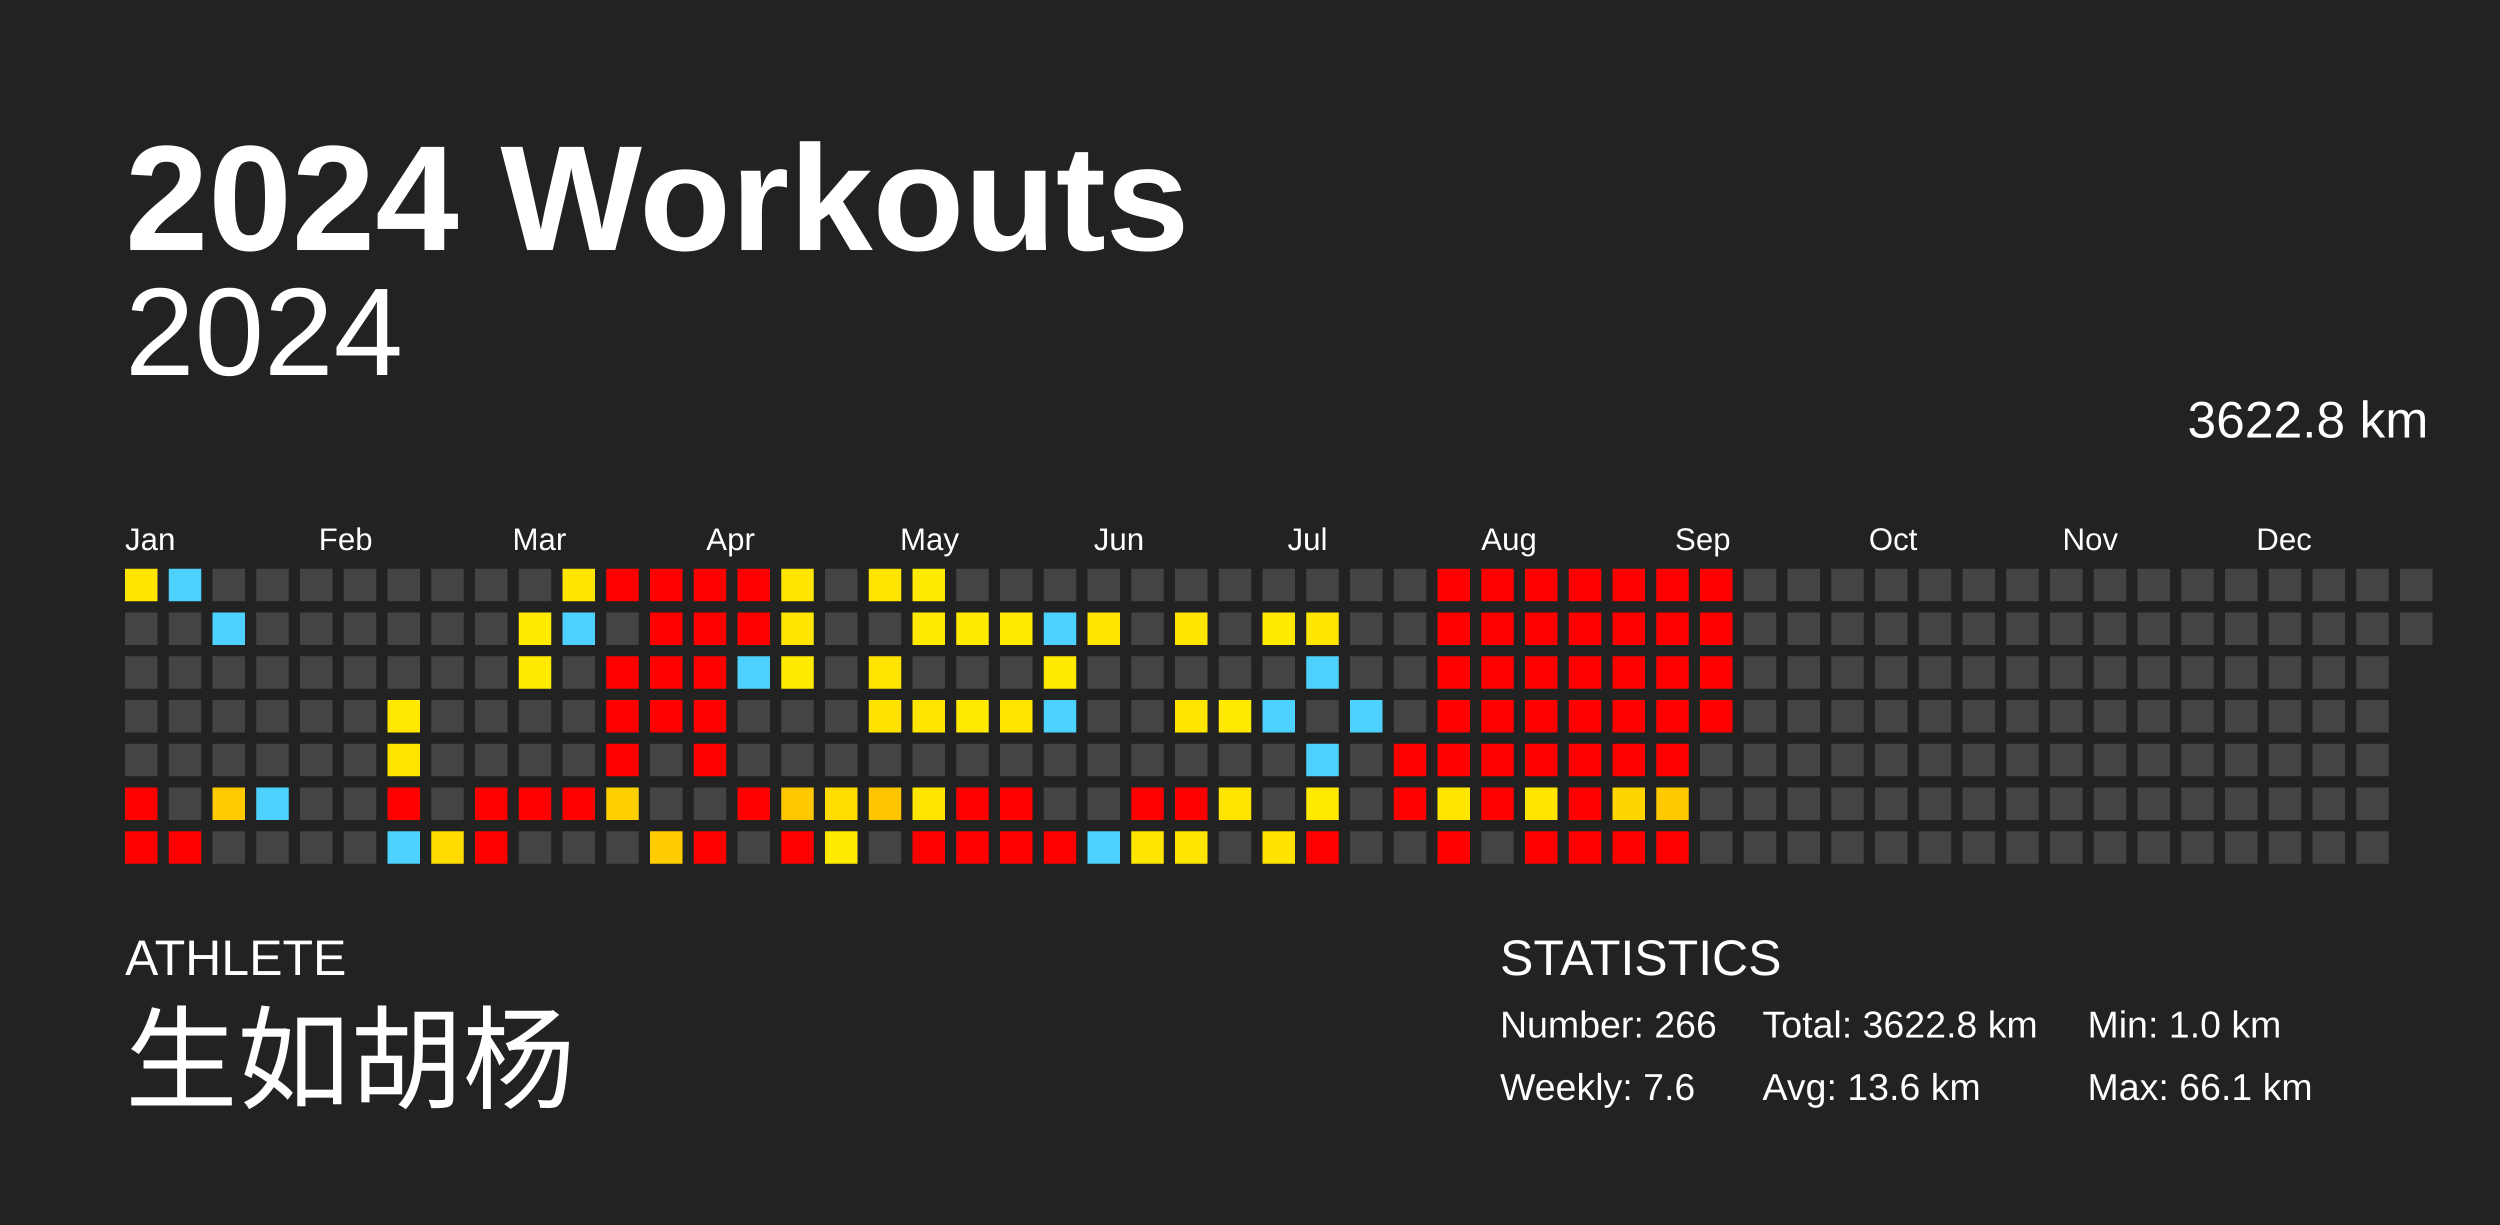
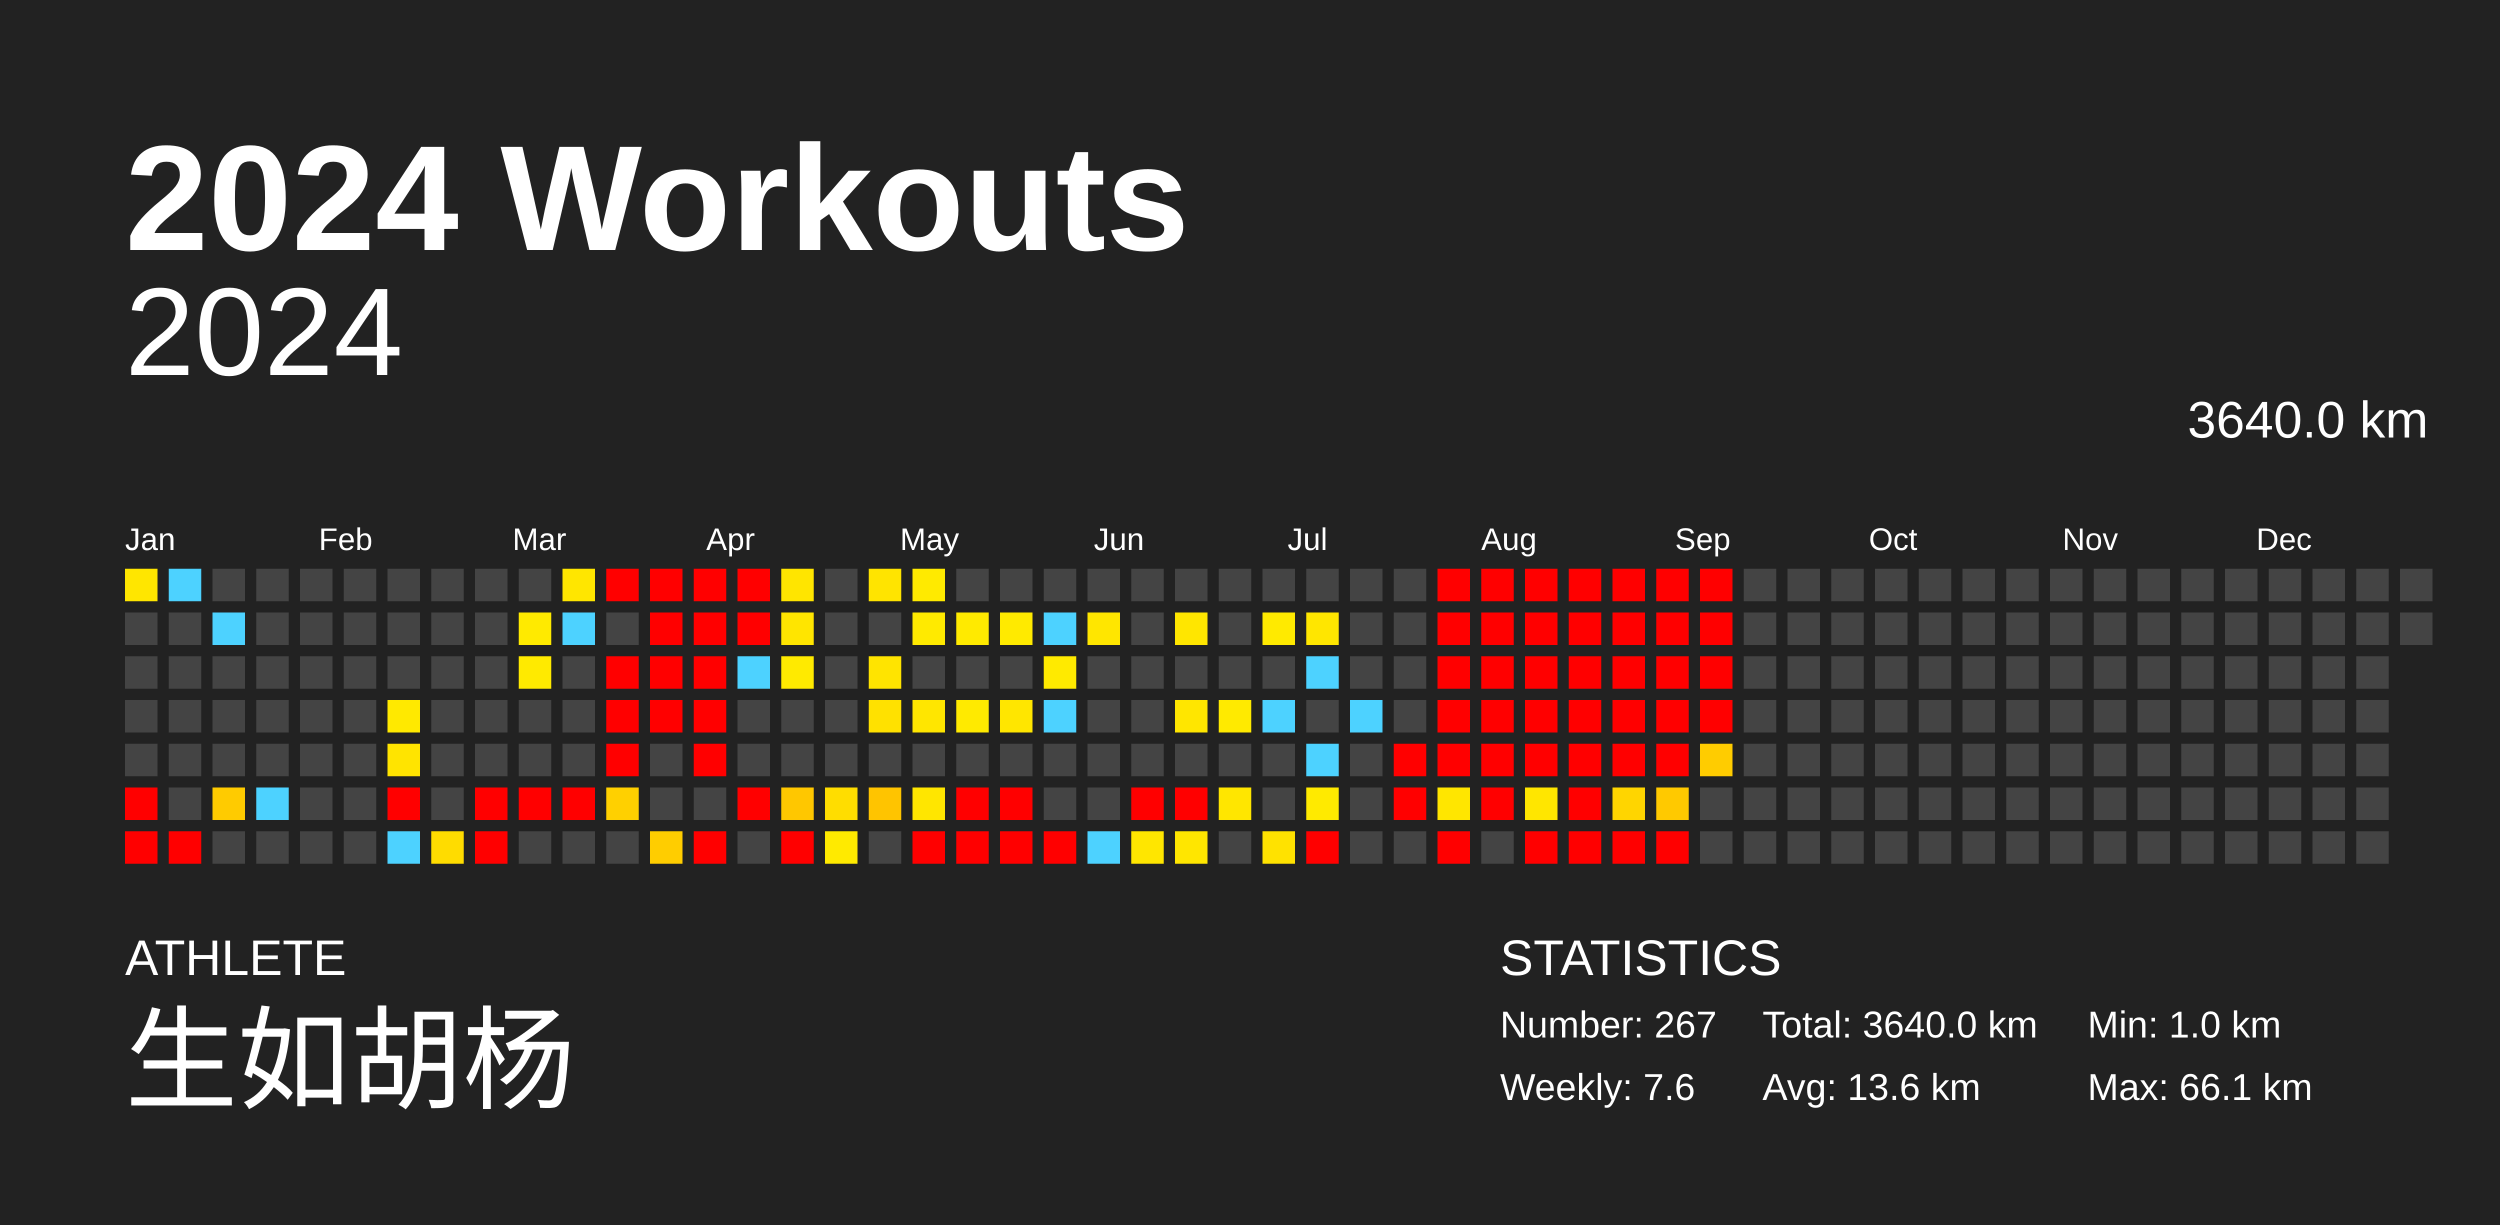
<svg xmlns="http://www.w3.org/2000/svg" baseProfile="full" height="98mm" version="1.1" viewBox="0,0,200,98" width="200mm">
  <defs />
  <rect fill="#222222" height="98" width="200" x="0" y="0" />
  <text fill="#FFFFFF" style="font-size:12px; font-family:Arial; font-weight:bold;" x="10" y="20">2024 Workouts</text>
  <text fill="#FFFFFF" style="font-size:4px; font-family:Arial" x="10" y="78">ATHLETE</text>
  <text fill="#FFFFFF" style="font-size:9px; font-family:Arial" x="10" y="88">生如胡杨</text>
  <text fill="#FFFFFF" style="font-size:4px; font-family:Arial" x="120" y="78">STATISTICS</text>
-   <text fill="#FFFFFF" style="font-size:3px; font-family:Arial" x="120" y="83">Number: 266</text>
+   <text fill="#FFFFFF" style="font-size:3px; font-family:Arial" x="120" y="83">Number: 267</text>
  <text fill="#FFFFFF" style="font-size:3px; font-family:Arial" x="120" y="88">Weekly: 7.6</text>
-   <text fill="#FFFFFF" style="font-size:3px; font-family:Arial" x="141" y="83">Total: 3622.8 km</text>
+   <text fill="#FFFFFF" style="font-size:3px; font-family:Arial" x="141" y="83">Total: 3640.0 km</text>
  <text fill="#FFFFFF" style="font-size:3px; font-family:Arial" x="141" y="88">Avg: 13.6 km</text>
  <text fill="#FFFFFF" style="font-size:3px; font-family:Arial" x="167" y="83">Min: 1.0 km</text>
  <text fill="#FFFFFF" style="font-size:3px; font-family:Arial" x="167" y="88">Max: 66.1 km</text>
  <text alignment-baseline="hanging" fill="#FFFFFF" style="font-size:10.0px; font-family:Arial;" x="10" y="30">2024</text>
-   <text alignment-baseline="hanging" fill="#FFFFFF" style="font-size:4.125px; font-family:Arial;" x="175" y="35">3622.8 km</text>
+   <text alignment-baseline="hanging" fill="#FFFFFF" style="font-size:4.125px; font-family:Arial;" x="175" y="35">3640.0 km</text>
  <text fill="#FFFFFF" style="font-size:2.5px; font-family:Arial" x="10.0" y="44">Jan</text>
  <text fill="#FFFFFF" style="font-size:2.5px; font-family:Arial" x="25.5" y="44">Feb</text>
  <text fill="#FFFFFF" style="font-size:2.5px; font-family:Arial" x="41.0" y="44">Mar</text>
  <text fill="#FFFFFF" style="font-size:2.5px; font-family:Arial" x="56.5" y="44">Apr</text>
  <text fill="#FFFFFF" style="font-size:2.5px; font-family:Arial" x="72.0" y="44">May</text>
  <text fill="#FFFFFF" style="font-size:2.5px; font-family:Arial" x="87.5" y="44">Jun</text>
  <text fill="#FFFFFF" style="font-size:2.5px; font-family:Arial" x="103.0" y="44">Jul</text>
  <text fill="#FFFFFF" style="font-size:2.5px; font-family:Arial" x="118.5" y="44">Aug</text>
  <text fill="#FFFFFF" style="font-size:2.5px; font-family:Arial" x="134.0" y="44">Sep</text>
  <text fill="#FFFFFF" style="font-size:2.5px; font-family:Arial" x="149.5" y="44">Oct</text>
  <text fill="#FFFFFF" style="font-size:2.5px; font-family:Arial" x="165.0" y="44">Nov</text>
  <text fill="#FFFFFF" style="font-size:2.5px; font-family:Arial" x="180.5" y="44">Dec</text>
  <rect fill="#ffe600" height="2.6" width="2.6" x="10.0" y="45.5" />
  <rect fill="#444444" height="2.6" width="2.6" x="10.0" y="49.0" />
  <rect fill="#444444" height="2.6" width="2.6" x="10.0" y="52.5" />
  <rect fill="#444444" height="2.6" width="2.6" x="10.0" y="56.0" />
  <rect fill="#444444" height="2.6" width="2.6" x="10.0" y="59.5" />
  <rect fill="red" height="2.6" width="2.6" x="10.0" y="63.0" />
  <rect fill="red" height="2.6" width="2.6" x="10.0" y="66.5" />
  <rect fill="#4dd2ff" height="2.6" width="2.6" x="13.5" y="45.5" />
  <rect fill="#444444" height="2.6" width="2.6" x="13.5" y="49.0" />
  <rect fill="#444444" height="2.6" width="2.6" x="13.5" y="52.5" />
  <rect fill="#444444" height="2.6" width="2.6" x="13.5" y="56.0" />
  <rect fill="#444444" height="2.6" width="2.6" x="13.5" y="59.5" />
  <rect fill="#444444" height="2.6" width="2.6" x="13.5" y="63.0" />
  <rect fill="red" height="2.6" width="2.6" x="13.5" y="66.5" />
  <rect fill="#444444" height="2.6" width="2.6" x="17.0" y="45.5" />
  <rect fill="#4dd2ff" height="2.6" width="2.6" x="17.0" y="49.0" />
  <rect fill="#444444" height="2.6" width="2.6" x="17.0" y="52.5" />
  <rect fill="#444444" height="2.6" width="2.6" x="17.0" y="56.0" />
  <rect fill="#444444" height="2.6" width="2.6" x="17.0" y="59.5" />
  <rect fill="#ffcb00" height="2.6" width="2.6" x="17.0" y="63.0" />
  <rect fill="#444444" height="2.6" width="2.6" x="17.0" y="66.5" />
  <rect fill="#444444" height="2.6" width="2.6" x="20.5" y="45.5" />
  <rect fill="#444444" height="2.6" width="2.6" x="20.5" y="49.0" />
  <rect fill="#444444" height="2.6" width="2.6" x="20.5" y="52.5" />
  <rect fill="#444444" height="2.6" width="2.6" x="20.5" y="56.0" />
  <rect fill="#444444" height="2.6" width="2.6" x="20.5" y="59.5" />
  <rect fill="#4dd2ff" height="2.6" width="2.6" x="20.5" y="63.0" />
  <rect fill="#444444" height="2.6" width="2.6" x="20.5" y="66.5" />
  <rect fill="#444444" height="2.6" width="2.6" x="24.0" y="45.5" />
  <rect fill="#444444" height="2.6" width="2.6" x="24.0" y="49.0" />
  <rect fill="#444444" height="2.6" width="2.6" x="24.0" y="52.5" />
  <rect fill="#444444" height="2.6" width="2.6" x="24.0" y="56.0" />
  <rect fill="#444444" height="2.6" width="2.6" x="24.0" y="59.5" />
  <rect fill="#444444" height="2.6" width="2.6" x="24.0" y="63.0" />
  <rect fill="#444444" height="2.6" width="2.6" x="24.0" y="66.5" />
  <rect fill="#444444" height="2.6" width="2.6" x="27.5" y="45.5" />
  <rect fill="#444444" height="2.6" width="2.6" x="27.5" y="49.0" />
  <rect fill="#444444" height="2.6" width="2.6" x="27.5" y="52.5" />
  <rect fill="#444444" height="2.6" width="2.6" x="27.5" y="56.0" />
  <rect fill="#444444" height="2.6" width="2.6" x="27.5" y="59.5" />
  <rect fill="#444444" height="2.6" width="2.6" x="27.5" y="63.0" />
  <rect fill="#444444" height="2.6" width="2.6" x="27.5" y="66.5" />
  <rect fill="#444444" height="2.6" width="2.6" x="31.0" y="45.5" />
  <rect fill="#444444" height="2.6" width="2.6" x="31.0" y="49.0" />
  <rect fill="#444444" height="2.6" width="2.6" x="31.0" y="52.5" />
  <rect fill="#ffe900" height="2.6" width="2.6" x="31.0" y="56.0" />
  <rect fill="#ffe400" height="2.6" width="2.6" x="31.0" y="59.5" />
  <rect fill="red" height="2.6" width="2.6" x="31.0" y="63.0" />
  <rect fill="#4dd2ff" height="2.6" width="2.6" x="31.0" y="66.5" />
  <rect fill="#444444" height="2.6" width="2.6" x="34.5" y="45.5" />
  <rect fill="#444444" height="2.6" width="2.6" x="34.5" y="49.0" />
  <rect fill="#444444" height="2.6" width="2.6" x="34.5" y="52.5" />
  <rect fill="#444444" height="2.6" width="2.6" x="34.5" y="56.0" />
  <rect fill="#444444" height="2.6" width="2.6" x="34.5" y="59.5" />
  <rect fill="#444444" height="2.6" width="2.6" x="34.5" y="63.0" />
  <rect fill="#ffdc00" height="2.6" width="2.6" x="34.5" y="66.5" />
  <rect fill="#444444" height="2.6" width="2.6" x="38.0" y="45.5" />
  <rect fill="#444444" height="2.6" width="2.6" x="38.0" y="49.0" />
  <rect fill="#444444" height="2.6" width="2.6" x="38.0" y="52.5" />
  <rect fill="#444444" height="2.6" width="2.6" x="38.0" y="56.0" />
  <rect fill="#444444" height="2.6" width="2.6" x="38.0" y="59.5" />
  <rect fill="red" height="2.6" width="2.6" x="38.0" y="63.0" />
  <rect fill="red" height="2.6" width="2.6" x="38.0" y="66.5" />
  <rect fill="#444444" height="2.6" width="2.6" x="41.5" y="45.5" />
  <rect fill="#ffea00" height="2.6" width="2.6" x="41.5" y="49.0" />
  <rect fill="#ffea00" height="2.6" width="2.6" x="41.5" y="52.5" />
  <rect fill="#444444" height="2.6" width="2.6" x="41.5" y="56.0" />
  <rect fill="#444444" height="2.6" width="2.6" x="41.5" y="59.5" />
  <rect fill="red" height="2.6" width="2.6" x="41.5" y="63.0" />
  <rect fill="#444444" height="2.6" width="2.6" x="41.5" y="66.5" />
  <rect fill="#ffe600" height="2.6" width="2.6" x="45.0" y="45.5" />
  <rect fill="#4dd2ff" height="2.6" width="2.6" x="45.0" y="49.0" />
  <rect fill="#444444" height="2.6" width="2.6" x="45.0" y="52.5" />
  <rect fill="#444444" height="2.6" width="2.6" x="45.0" y="56.0" />
  <rect fill="#444444" height="2.6" width="2.6" x="45.0" y="59.5" />
  <rect fill="red" height="2.6" width="2.6" x="45.0" y="63.0" />
  <rect fill="#444444" height="2.6" width="2.6" x="45.0" y="66.5" />
  <rect fill="red" height="2.6" width="2.6" x="48.5" y="45.5" />
  <rect fill="#444444" height="2.6" width="2.6" x="48.5" y="49.0" />
  <rect fill="red" height="2.6" width="2.6" x="48.5" y="52.5" />
  <rect fill="red" height="2.6" width="2.6" x="48.5" y="56.0" />
  <rect fill="red" height="2.6" width="2.6" x="48.5" y="59.5" />
  <rect fill="#ffd000" height="2.6" width="2.6" x="48.5" y="63.0" />
  <rect fill="#444444" height="2.6" width="2.6" x="48.5" y="66.5" />
  <rect fill="red" height="2.6" width="2.6" x="52.0" y="45.5" />
  <rect fill="red" height="2.6" width="2.6" x="52.0" y="49.0" />
  <rect fill="red" height="2.6" width="2.6" x="52.0" y="52.5" />
  <rect fill="red" height="2.6" width="2.6" x="52.0" y="56.0" />
  <rect fill="#444444" height="2.6" width="2.6" x="52.0" y="59.5" />
  <rect fill="#444444" height="2.6" width="2.6" x="52.0" y="63.0" />
  <rect fill="#ffcd00" height="2.6" width="2.6" x="52.0" y="66.5" />
  <rect fill="red" height="2.6" width="2.6" x="55.5" y="45.5" />
  <rect fill="red" height="2.6" width="2.6" x="55.5" y="49.0" />
  <rect fill="red" height="2.6" width="2.6" x="55.5" y="52.5" />
  <rect fill="red" height="2.6" width="2.6" x="55.5" y="56.0" />
  <rect fill="red" height="2.6" width="2.6" x="55.5" y="59.5" />
  <rect fill="#444444" height="2.6" width="2.6" x="55.5" y="63.0" />
  <rect fill="red" height="2.6" width="2.6" x="55.5" y="66.5" />
  <rect fill="red" height="2.6" width="2.6" x="59.0" y="45.5" />
  <rect fill="red" height="2.6" width="2.6" x="59.0" y="49.0" />
  <rect fill="#4dd2ff" height="2.6" width="2.6" x="59.0" y="52.5" />
  <rect fill="#444444" height="2.6" width="2.6" x="59.0" y="56.0" />
  <rect fill="#444444" height="2.6" width="2.6" x="59.0" y="59.5" />
  <rect fill="red" height="2.6" width="2.6" x="59.0" y="63.0" />
  <rect fill="#444444" height="2.6" width="2.6" x="59.0" y="66.5" />
  <rect fill="#ffe500" height="2.6" width="2.6" x="62.5" y="45.5" />
  <rect fill="#ffe500" height="2.6" width="2.6" x="62.5" y="49.0" />
  <rect fill="#ffea00" height="2.6" width="2.6" x="62.5" y="52.5" />
  <rect fill="#444444" height="2.6" width="2.6" x="62.5" y="56.0" />
  <rect fill="#444444" height="2.6" width="2.6" x="62.5" y="59.5" />
  <rect fill="#ffc700" height="2.6" width="2.6" x="62.5" y="63.0" />
  <rect fill="red" height="2.6" width="2.6" x="62.5" y="66.5" />
  <rect fill="#444444" height="2.6" width="2.6" x="66.0" y="45.5" />
  <rect fill="#444444" height="2.6" width="2.6" x="66.0" y="49.0" />
  <rect fill="#444444" height="2.6" width="2.6" x="66.0" y="52.5" />
  <rect fill="#444444" height="2.6" width="2.6" x="66.0" y="56.0" />
  <rect fill="#444444" height="2.6" width="2.6" x="66.0" y="59.5" />
  <rect fill="#ffdd00" height="2.6" width="2.6" x="66.0" y="63.0" />
  <rect fill="#ffea00" height="2.6" width="2.6" x="66.0" y="66.5" />
  <rect fill="#ffe400" height="2.6" width="2.6" x="69.5" y="45.5" />
  <rect fill="#444444" height="2.6" width="2.6" x="69.5" y="49.0" />
  <rect fill="#ffe400" height="2.6" width="2.6" x="69.5" y="52.5" />
  <rect fill="#ffe100" height="2.6" width="2.6" x="69.5" y="56.0" />
  <rect fill="#444444" height="2.6" width="2.6" x="69.5" y="59.5" />
  <rect fill="#ffc400" height="2.6" width="2.6" x="69.5" y="63.0" />
  <rect fill="#444444" height="2.6" width="2.6" x="69.5" y="66.5" />
  <rect fill="#ffea00" height="2.6" width="2.6" x="73.0" y="45.5" />
  <rect fill="#ffea00" height="2.6" width="2.6" x="73.0" y="49.0" />
  <rect fill="#444444" height="2.6" width="2.6" x="73.0" y="52.5" />
  <rect fill="#ffe600" height="2.6" width="2.6" x="73.0" y="56.0" />
  <rect fill="#444444" height="2.6" width="2.6" x="73.0" y="59.5" />
  <rect fill="#ffe600" height="2.6" width="2.6" x="73.0" y="63.0" />
  <rect fill="red" height="2.6" width="2.6" x="73.0" y="66.5" />
  <rect fill="#444444" height="2.6" width="2.6" x="76.5" y="45.5" />
  <rect fill="#ffea00" height="2.6" width="2.6" x="76.5" y="49.0" />
  <rect fill="#444444" height="2.6" width="2.6" x="76.5" y="52.5" />
  <rect fill="#ffea00" height="2.6" width="2.6" x="76.5" y="56.0" />
  <rect fill="#444444" height="2.6" width="2.6" x="76.5" y="59.5" />
  <rect fill="red" height="2.6" width="2.6" x="76.5" y="63.0" />
  <rect fill="red" height="2.6" width="2.6" x="76.5" y="66.5" />
  <rect fill="#444444" height="2.6" width="2.6" x="80.0" y="45.5" />
  <rect fill="#ffea00" height="2.6" width="2.6" x="80.0" y="49.0" />
  <rect fill="#444444" height="2.6" width="2.6" x="80.0" y="52.5" />
  <rect fill="#ffe600" height="2.6" width="2.6" x="80.0" y="56.0" />
  <rect fill="#444444" height="2.6" width="2.6" x="80.0" y="59.5" />
  <rect fill="red" height="2.6" width="2.6" x="80.0" y="63.0" />
  <rect fill="red" height="2.6" width="2.6" x="80.0" y="66.5" />
  <rect fill="#444444" height="2.6" width="2.6" x="83.5" y="45.5" />
  <rect fill="#4dd2ff" height="2.6" width="2.6" x="83.5" y="49.0" />
  <rect fill="#ffea00" height="2.6" width="2.6" x="83.5" y="52.5" />
  <rect fill="#4dd2ff" height="2.6" width="2.6" x="83.5" y="56.0" />
  <rect fill="#444444" height="2.6" width="2.6" x="83.5" y="59.5" />
  <rect fill="#444444" height="2.6" width="2.6" x="83.5" y="63.0" />
  <rect fill="red" height="2.6" width="2.6" x="83.5" y="66.5" />
  <rect fill="#444444" height="2.6" width="2.6" x="87.0" y="45.5" />
  <rect fill="#ffe600" height="2.6" width="2.6" x="87.0" y="49.0" />
  <rect fill="#444444" height="2.6" width="2.6" x="87.0" y="52.5" />
  <rect fill="#444444" height="2.6" width="2.6" x="87.0" y="56.0" />
  <rect fill="#444444" height="2.6" width="2.6" x="87.0" y="59.5" />
  <rect fill="#444444" height="2.6" width="2.6" x="87.0" y="63.0" />
  <rect fill="#4dd2ff" height="2.6" width="2.6" x="87.0" y="66.5" />
  <rect fill="#444444" height="2.6" width="2.6" x="90.5" y="45.5" />
  <rect fill="#444444" height="2.6" width="2.6" x="90.5" y="49.0" />
  <rect fill="#444444" height="2.6" width="2.6" x="90.5" y="52.5" />
  <rect fill="#444444" height="2.6" width="2.6" x="90.5" y="56.0" />
  <rect fill="#444444" height="2.6" width="2.6" x="90.5" y="59.5" />
  <rect fill="red" height="2.6" width="2.6" x="90.5" y="63.0" />
  <rect fill="#ffe600" height="2.6" width="2.6" x="90.5" y="66.5" />
  <rect fill="#444444" height="2.6" width="2.6" x="94.0" y="45.5" />
  <rect fill="#ffe600" height="2.6" width="2.6" x="94.0" y="49.0" />
  <rect fill="#444444" height="2.6" width="2.6" x="94.0" y="52.5" />
  <rect fill="#ffe600" height="2.6" width="2.6" x="94.0" y="56.0" />
  <rect fill="#444444" height="2.6" width="2.6" x="94.0" y="59.5" />
  <rect fill="red" height="2.6" width="2.6" x="94.0" y="63.0" />
  <rect fill="#ffe600" height="2.6" width="2.6" x="94.0" y="66.5" />
  <rect fill="#444444" height="2.6" width="2.6" x="97.5" y="45.5" />
  <rect fill="#444444" height="2.6" width="2.6" x="97.5" y="49.0" />
  <rect fill="#444444" height="2.6" width="2.6" x="97.5" y="52.5" />
  <rect fill="#ffea00" height="2.6" width="2.6" x="97.5" y="56.0" />
  <rect fill="#444444" height="2.6" width="2.6" x="97.5" y="59.5" />
  <rect fill="#ffe600" height="2.6" width="2.6" x="97.5" y="63.0" />
  <rect fill="#444444" height="2.6" width="2.6" x="97.5" y="66.5" />
  <rect fill="#444444" height="2.6" width="2.6" x="101.0" y="45.5" />
  <rect fill="#ffea00" height="2.6" width="2.6" x="101.0" y="49.0" />
  <rect fill="#444444" height="2.6" width="2.6" x="101.0" y="52.5" />
  <rect fill="#4dd2ff" height="2.6" width="2.6" x="101.0" y="56.0" />
  <rect fill="#444444" height="2.6" width="2.6" x="101.0" y="59.5" />
  <rect fill="#444444" height="2.6" width="2.6" x="101.0" y="63.0" />
  <rect fill="#ffe200" height="2.6" width="2.6" x="101.0" y="66.5" />
  <rect fill="#444444" height="2.6" width="2.6" x="104.5" y="45.5" />
  <rect fill="#ffe600" height="2.6" width="2.6" x="104.5" y="49.0" />
  <rect fill="#4dd2ff" height="2.6" width="2.6" x="104.5" y="52.5" />
  <rect fill="#444444" height="2.6" width="2.6" x="104.5" y="56.0" />
  <rect fill="#4dd2ff" height="2.6" width="2.6" x="104.5" y="59.5" />
  <rect fill="#ffea00" height="2.6" width="2.6" x="104.5" y="63.0" />
  <rect fill="red" height="2.6" width="2.6" x="104.5" y="66.5" />
  <rect fill="#444444" height="2.6" width="2.6" x="108.0" y="45.5" />
  <rect fill="#444444" height="2.6" width="2.6" x="108.0" y="49.0" />
  <rect fill="#444444" height="2.6" width="2.6" x="108.0" y="52.5" />
  <rect fill="#4dd2ff" height="2.6" width="2.6" x="108.0" y="56.0" />
  <rect fill="#444444" height="2.6" width="2.6" x="108.0" y="59.5" />
  <rect fill="#444444" height="2.6" width="2.6" x="108.0" y="63.0" />
  <rect fill="#444444" height="2.6" width="2.6" x="108.0" y="66.5" />
  <rect fill="#444444" height="2.6" width="2.6" x="111.5" y="45.5" />
  <rect fill="#444444" height="2.6" width="2.6" x="111.5" y="49.0" />
  <rect fill="#444444" height="2.6" width="2.6" x="111.5" y="52.5" />
  <rect fill="#444444" height="2.6" width="2.6" x="111.5" y="56.0" />
  <rect fill="red" height="2.6" width="2.6" x="111.5" y="59.5" />
  <rect fill="red" height="2.6" width="2.6" x="111.5" y="63.0" />
  <rect fill="#444444" height="2.6" width="2.6" x="111.5" y="66.5" />
  <rect fill="red" height="2.6" width="2.6" x="115.0" y="45.5" />
  <rect fill="red" height="2.6" width="2.6" x="115.0" y="49.0" />
  <rect fill="red" height="2.6" width="2.6" x="115.0" y="52.5" />
  <rect fill="red" height="2.6" width="2.6" x="115.0" y="56.0" />
  <rect fill="red" height="2.6" width="2.6" x="115.0" y="59.5" />
  <rect fill="#ffe600" height="2.6" width="2.6" x="115.0" y="63.0" />
  <rect fill="red" height="2.6" width="2.6" x="115.0" y="66.5" />
  <rect fill="red" height="2.6" width="2.6" x="118.5" y="45.5" />
  <rect fill="red" height="2.6" width="2.6" x="118.5" y="49.0" />
  <rect fill="red" height="2.6" width="2.6" x="118.5" y="52.5" />
  <rect fill="red" height="2.6" width="2.6" x="118.5" y="56.0" />
  <rect fill="red" height="2.6" width="2.6" x="118.5" y="59.5" />
  <rect fill="red" height="2.6" width="2.6" x="118.5" y="63.0" />
  <rect fill="#444444" height="2.6" width="2.6" x="118.5" y="66.5" />
  <rect fill="red" height="2.6" width="2.6" x="122.0" y="45.5" />
  <rect fill="red" height="2.6" width="2.6" x="122.0" y="49.0" />
  <rect fill="red" height="2.6" width="2.6" x="122.0" y="52.5" />
  <rect fill="red" height="2.6" width="2.6" x="122.0" y="56.0" />
  <rect fill="red" height="2.6" width="2.6" x="122.0" y="59.5" />
  <rect fill="#ffe600" height="2.6" width="2.6" x="122.0" y="63.0" />
  <rect fill="red" height="2.6" width="2.6" x="122.0" y="66.5" />
  <rect fill="red" height="2.6" width="2.6" x="125.5" y="45.5" />
  <rect fill="red" height="2.6" width="2.6" x="125.5" y="49.0" />
  <rect fill="red" height="2.6" width="2.6" x="125.5" y="52.5" />
  <rect fill="red" height="2.6" width="2.6" x="125.5" y="56.0" />
  <rect fill="red" height="2.6" width="2.6" x="125.5" y="59.5" />
  <rect fill="red" height="2.6" width="2.6" x="125.5" y="63.0" />
  <rect fill="red" height="2.6" width="2.6" x="125.5" y="66.5" />
  <rect fill="red" height="2.6" width="2.6" x="129.0" y="45.5" />
  <rect fill="red" height="2.6" width="2.6" x="129.0" y="49.0" />
  <rect fill="red" height="2.6" width="2.6" x="129.0" y="52.5" />
  <rect fill="red" height="2.6" width="2.6" x="129.0" y="56.0" />
  <rect fill="red" height="2.6" width="2.6" x="129.0" y="59.5" />
  <rect fill="#ffd500" height="2.6" width="2.6" x="129.0" y="63.0" />
  <rect fill="red" height="2.6" width="2.6" x="129.0" y="66.5" />
  <rect fill="red" height="2.6" width="2.6" x="132.5" y="45.5" />
  <rect fill="red" height="2.6" width="2.6" x="132.5" y="49.0" />
  <rect fill="red" height="2.6" width="2.6" x="132.5" y="52.5" />
  <rect fill="red" height="2.6" width="2.6" x="132.5" y="56.0" />
  <rect fill="red" height="2.6" width="2.6" x="132.5" y="59.5" />
  <rect fill="#ffc900" height="2.6" width="2.6" x="132.5" y="63.0" />
  <rect fill="red" height="2.6" width="2.6" x="132.5" y="66.5" />
  <rect fill="red" height="2.6" width="2.6" x="136.0" y="45.5" />
  <rect fill="red" height="2.6" width="2.6" x="136.0" y="49.0" />
  <rect fill="red" height="2.6" width="2.6" x="136.0" y="52.5" />
  <rect fill="red" height="2.6" width="2.6" x="136.0" y="56.0" />
-   <rect fill="#444444" height="2.6" width="2.6" x="136.0" y="59.5" />
+   <rect fill="#ffcc00" height="2.6" width="2.6" x="136.0" y="59.5" />
  <rect fill="#444444" height="2.6" width="2.6" x="136.0" y="63.0" />
  <rect fill="#444444" height="2.6" width="2.6" x="136.0" y="66.5" />
  <rect fill="#444444" height="2.6" width="2.6" x="139.5" y="45.5" />
  <rect fill="#444444" height="2.6" width="2.6" x="139.5" y="49.0" />
  <rect fill="#444444" height="2.6" width="2.6" x="139.5" y="52.5" />
  <rect fill="#444444" height="2.6" width="2.6" x="139.5" y="56.0" />
  <rect fill="#444444" height="2.6" width="2.6" x="139.5" y="59.5" />
  <rect fill="#444444" height="2.6" width="2.6" x="139.5" y="63.0" />
  <rect fill="#444444" height="2.6" width="2.6" x="139.5" y="66.5" />
  <rect fill="#444444" height="2.6" width="2.6" x="143.0" y="45.5" />
  <rect fill="#444444" height="2.6" width="2.6" x="143.0" y="49.0" />
  <rect fill="#444444" height="2.6" width="2.6" x="143.0" y="52.5" />
  <rect fill="#444444" height="2.6" width="2.6" x="143.0" y="56.0" />
  <rect fill="#444444" height="2.6" width="2.6" x="143.0" y="59.5" />
  <rect fill="#444444" height="2.6" width="2.6" x="143.0" y="63.0" />
  <rect fill="#444444" height="2.6" width="2.6" x="143.0" y="66.5" />
  <rect fill="#444444" height="2.6" width="2.6" x="146.5" y="45.5" />
  <rect fill="#444444" height="2.6" width="2.6" x="146.5" y="49.0" />
  <rect fill="#444444" height="2.6" width="2.6" x="146.5" y="52.5" />
  <rect fill="#444444" height="2.6" width="2.6" x="146.5" y="56.0" />
  <rect fill="#444444" height="2.6" width="2.6" x="146.5" y="59.5" />
  <rect fill="#444444" height="2.6" width="2.6" x="146.5" y="63.0" />
  <rect fill="#444444" height="2.6" width="2.6" x="146.5" y="66.5" />
  <rect fill="#444444" height="2.6" width="2.6" x="150.0" y="45.5" />
  <rect fill="#444444" height="2.6" width="2.6" x="150.0" y="49.0" />
  <rect fill="#444444" height="2.6" width="2.6" x="150.0" y="52.5" />
  <rect fill="#444444" height="2.6" width="2.6" x="150.0" y="56.0" />
  <rect fill="#444444" height="2.6" width="2.6" x="150.0" y="59.5" />
  <rect fill="#444444" height="2.6" width="2.6" x="150.0" y="63.0" />
  <rect fill="#444444" height="2.6" width="2.6" x="150.0" y="66.5" />
  <rect fill="#444444" height="2.6" width="2.6" x="153.5" y="45.5" />
  <rect fill="#444444" height="2.6" width="2.6" x="153.5" y="49.0" />
  <rect fill="#444444" height="2.6" width="2.6" x="153.5" y="52.5" />
  <rect fill="#444444" height="2.6" width="2.6" x="153.5" y="56.0" />
  <rect fill="#444444" height="2.6" width="2.6" x="153.5" y="59.5" />
  <rect fill="#444444" height="2.6" width="2.6" x="153.5" y="63.0" />
  <rect fill="#444444" height="2.6" width="2.6" x="153.5" y="66.5" />
  <rect fill="#444444" height="2.6" width="2.6" x="157.0" y="45.5" />
  <rect fill="#444444" height="2.6" width="2.6" x="157.0" y="49.0" />
  <rect fill="#444444" height="2.6" width="2.6" x="157.0" y="52.5" />
  <rect fill="#444444" height="2.6" width="2.6" x="157.0" y="56.0" />
  <rect fill="#444444" height="2.6" width="2.6" x="157.0" y="59.5" />
  <rect fill="#444444" height="2.6" width="2.6" x="157.0" y="63.0" />
  <rect fill="#444444" height="2.6" width="2.6" x="157.0" y="66.5" />
  <rect fill="#444444" height="2.6" width="2.6" x="160.5" y="45.5" />
  <rect fill="#444444" height="2.6" width="2.6" x="160.5" y="49.0" />
  <rect fill="#444444" height="2.6" width="2.6" x="160.5" y="52.5" />
  <rect fill="#444444" height="2.6" width="2.6" x="160.5" y="56.0" />
  <rect fill="#444444" height="2.6" width="2.6" x="160.5" y="59.5" />
  <rect fill="#444444" height="2.6" width="2.6" x="160.5" y="63.0" />
  <rect fill="#444444" height="2.6" width="2.6" x="160.5" y="66.5" />
  <rect fill="#444444" height="2.6" width="2.6" x="164.0" y="45.5" />
  <rect fill="#444444" height="2.6" width="2.6" x="164.0" y="49.0" />
  <rect fill="#444444" height="2.6" width="2.6" x="164.0" y="52.5" />
  <rect fill="#444444" height="2.6" width="2.6" x="164.0" y="56.0" />
  <rect fill="#444444" height="2.6" width="2.6" x="164.0" y="59.5" />
  <rect fill="#444444" height="2.6" width="2.6" x="164.0" y="63.0" />
  <rect fill="#444444" height="2.6" width="2.6" x="164.0" y="66.5" />
  <rect fill="#444444" height="2.6" width="2.6" x="167.5" y="45.5" />
  <rect fill="#444444" height="2.6" width="2.6" x="167.5" y="49.0" />
  <rect fill="#444444" height="2.6" width="2.6" x="167.5" y="52.5" />
  <rect fill="#444444" height="2.6" width="2.6" x="167.5" y="56.0" />
  <rect fill="#444444" height="2.6" width="2.6" x="167.5" y="59.5" />
  <rect fill="#444444" height="2.6" width="2.6" x="167.5" y="63.0" />
  <rect fill="#444444" height="2.6" width="2.6" x="167.5" y="66.5" />
  <rect fill="#444444" height="2.6" width="2.6" x="171.0" y="45.5" />
  <rect fill="#444444" height="2.6" width="2.6" x="171.0" y="49.0" />
  <rect fill="#444444" height="2.6" width="2.6" x="171.0" y="52.5" />
  <rect fill="#444444" height="2.6" width="2.6" x="171.0" y="56.0" />
  <rect fill="#444444" height="2.6" width="2.6" x="171.0" y="59.5" />
  <rect fill="#444444" height="2.6" width="2.6" x="171.0" y="63.0" />
  <rect fill="#444444" height="2.6" width="2.6" x="171.0" y="66.5" />
  <rect fill="#444444" height="2.6" width="2.6" x="174.5" y="45.5" />
  <rect fill="#444444" height="2.6" width="2.6" x="174.5" y="49.0" />
  <rect fill="#444444" height="2.6" width="2.6" x="174.5" y="52.5" />
  <rect fill="#444444" height="2.6" width="2.6" x="174.5" y="56.0" />
  <rect fill="#444444" height="2.6" width="2.6" x="174.5" y="59.5" />
  <rect fill="#444444" height="2.6" width="2.6" x="174.5" y="63.0" />
  <rect fill="#444444" height="2.6" width="2.6" x="174.5" y="66.5" />
  <rect fill="#444444" height="2.6" width="2.6" x="178.0" y="45.5" />
  <rect fill="#444444" height="2.6" width="2.6" x="178.0" y="49.0" />
  <rect fill="#444444" height="2.6" width="2.6" x="178.0" y="52.5" />
  <rect fill="#444444" height="2.6" width="2.6" x="178.0" y="56.0" />
  <rect fill="#444444" height="2.6" width="2.6" x="178.0" y="59.5" />
  <rect fill="#444444" height="2.6" width="2.6" x="178.0" y="63.0" />
  <rect fill="#444444" height="2.6" width="2.6" x="178.0" y="66.5" />
  <rect fill="#444444" height="2.6" width="2.6" x="181.5" y="45.5" />
  <rect fill="#444444" height="2.6" width="2.6" x="181.5" y="49.0" />
  <rect fill="#444444" height="2.6" width="2.6" x="181.5" y="52.5" />
  <rect fill="#444444" height="2.6" width="2.6" x="181.5" y="56.0" />
  <rect fill="#444444" height="2.6" width="2.6" x="181.5" y="59.5" />
  <rect fill="#444444" height="2.6" width="2.6" x="181.5" y="63.0" />
  <rect fill="#444444" height="2.6" width="2.6" x="181.5" y="66.5" />
  <rect fill="#444444" height="2.6" width="2.6" x="185.0" y="45.5" />
  <rect fill="#444444" height="2.6" width="2.6" x="185.0" y="49.0" />
  <rect fill="#444444" height="2.6" width="2.6" x="185.0" y="52.5" />
  <rect fill="#444444" height="2.6" width="2.6" x="185.0" y="56.0" />
  <rect fill="#444444" height="2.6" width="2.6" x="185.0" y="59.5" />
  <rect fill="#444444" height="2.6" width="2.6" x="185.0" y="63.0" />
  <rect fill="#444444" height="2.6" width="2.6" x="185.0" y="66.5" />
  <rect fill="#444444" height="2.6" width="2.6" x="188.5" y="45.5" />
  <rect fill="#444444" height="2.6" width="2.6" x="188.5" y="49.0" />
  <rect fill="#444444" height="2.6" width="2.6" x="188.5" y="52.5" />
  <rect fill="#444444" height="2.6" width="2.6" x="188.5" y="56.0" />
  <rect fill="#444444" height="2.6" width="2.6" x="188.5" y="59.5" />
  <rect fill="#444444" height="2.6" width="2.6" x="188.5" y="63.0" />
  <rect fill="#444444" height="2.6" width="2.6" x="188.5" y="66.5" />
  <rect fill="#444444" height="2.6" width="2.6" x="192.0" y="45.5" />
  <rect fill="#444444" height="2.6" width="2.6" x="192.0" y="49.0" />
</svg>
